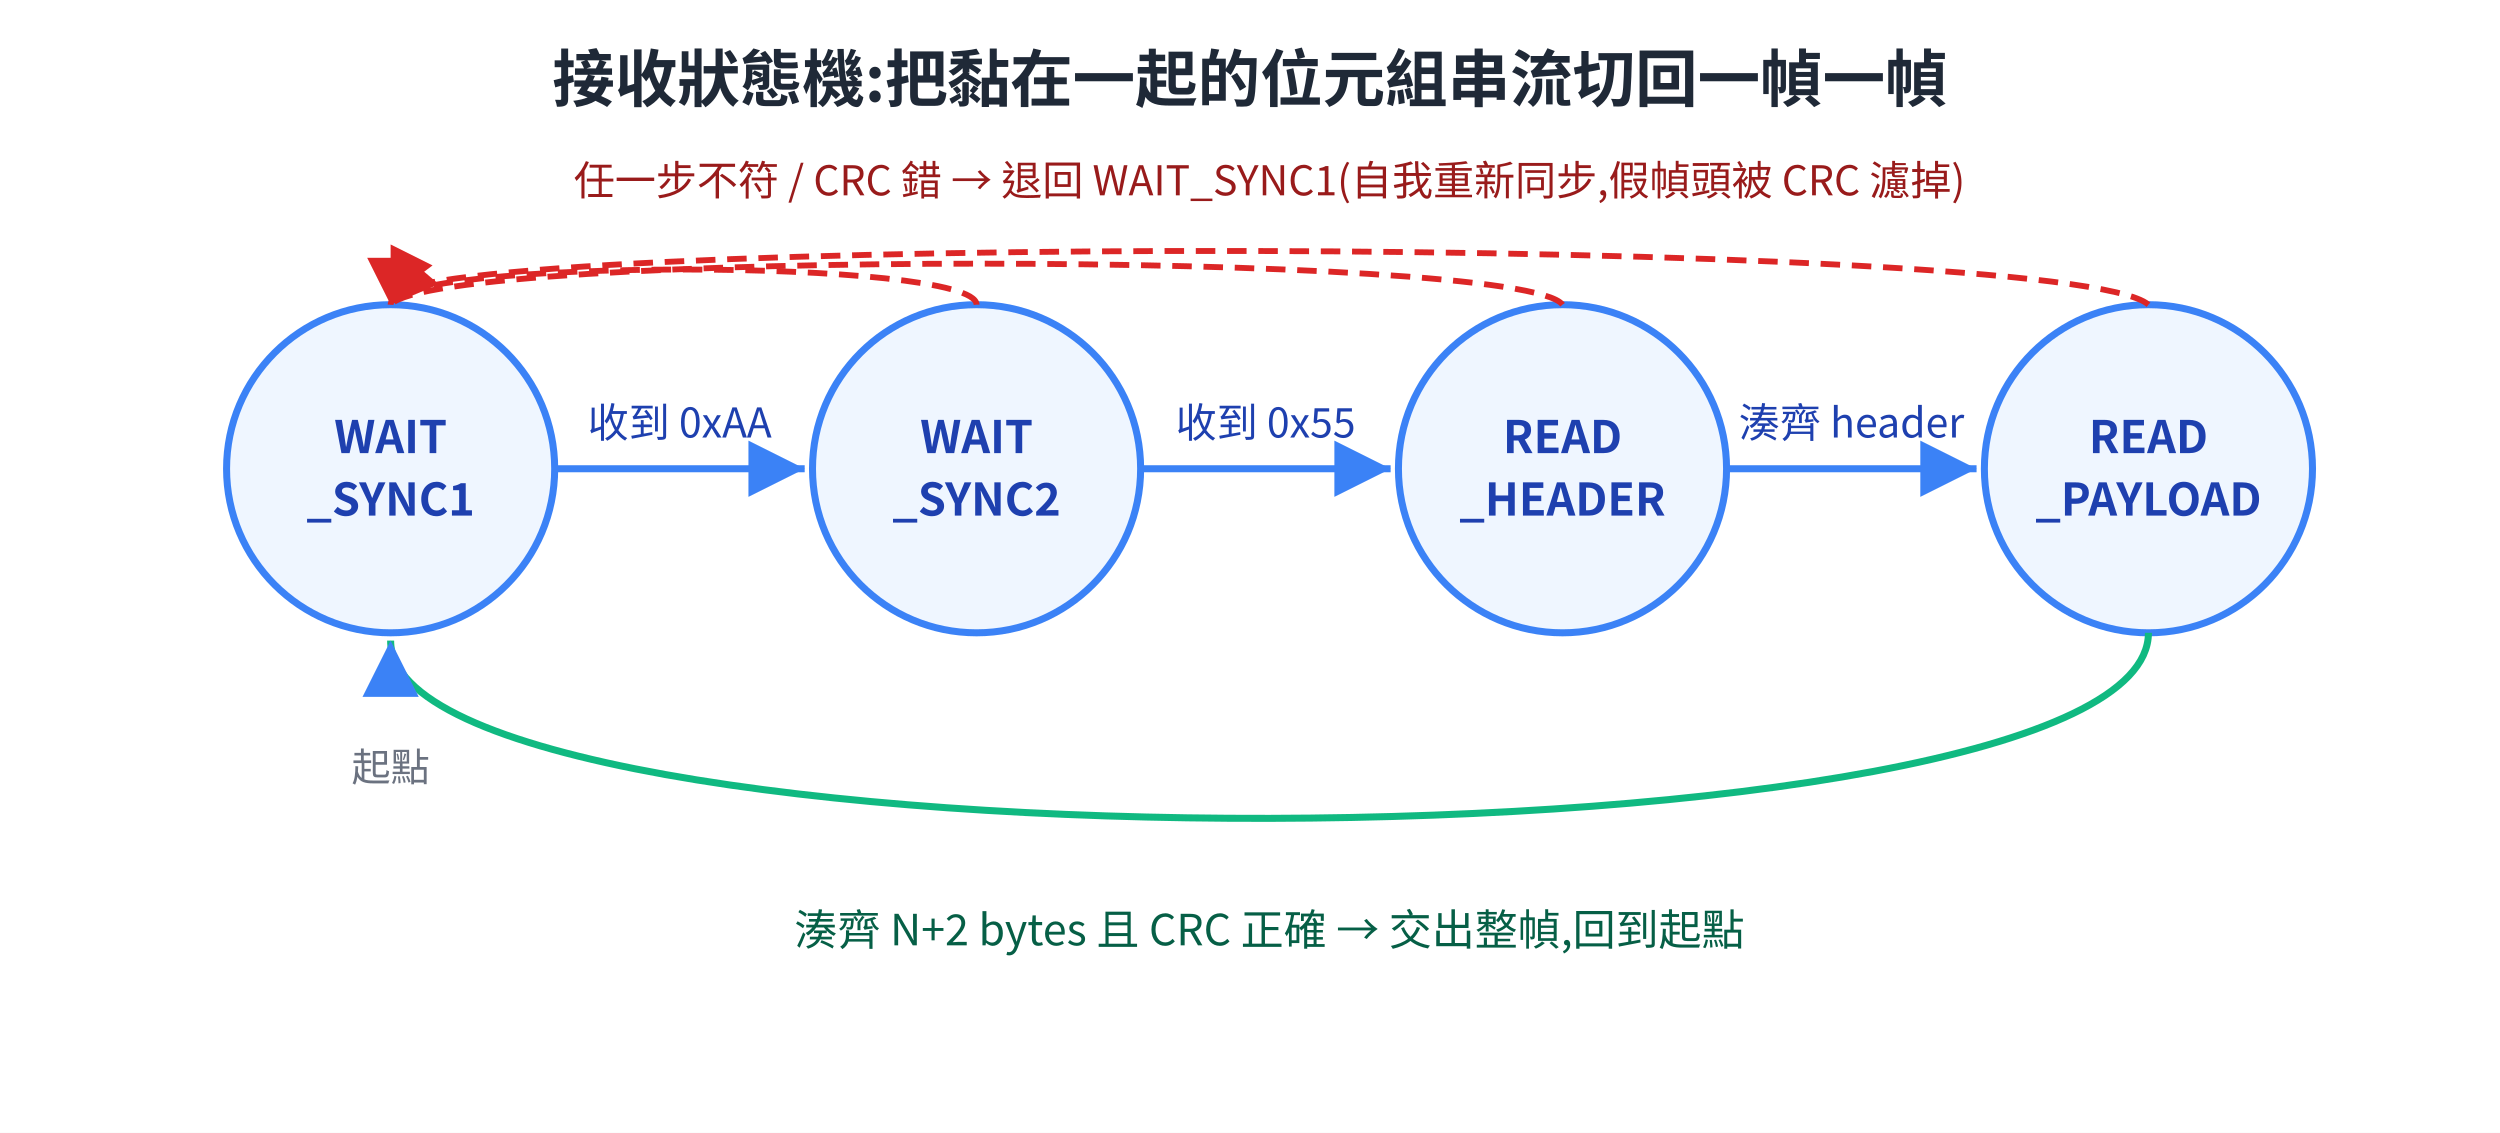
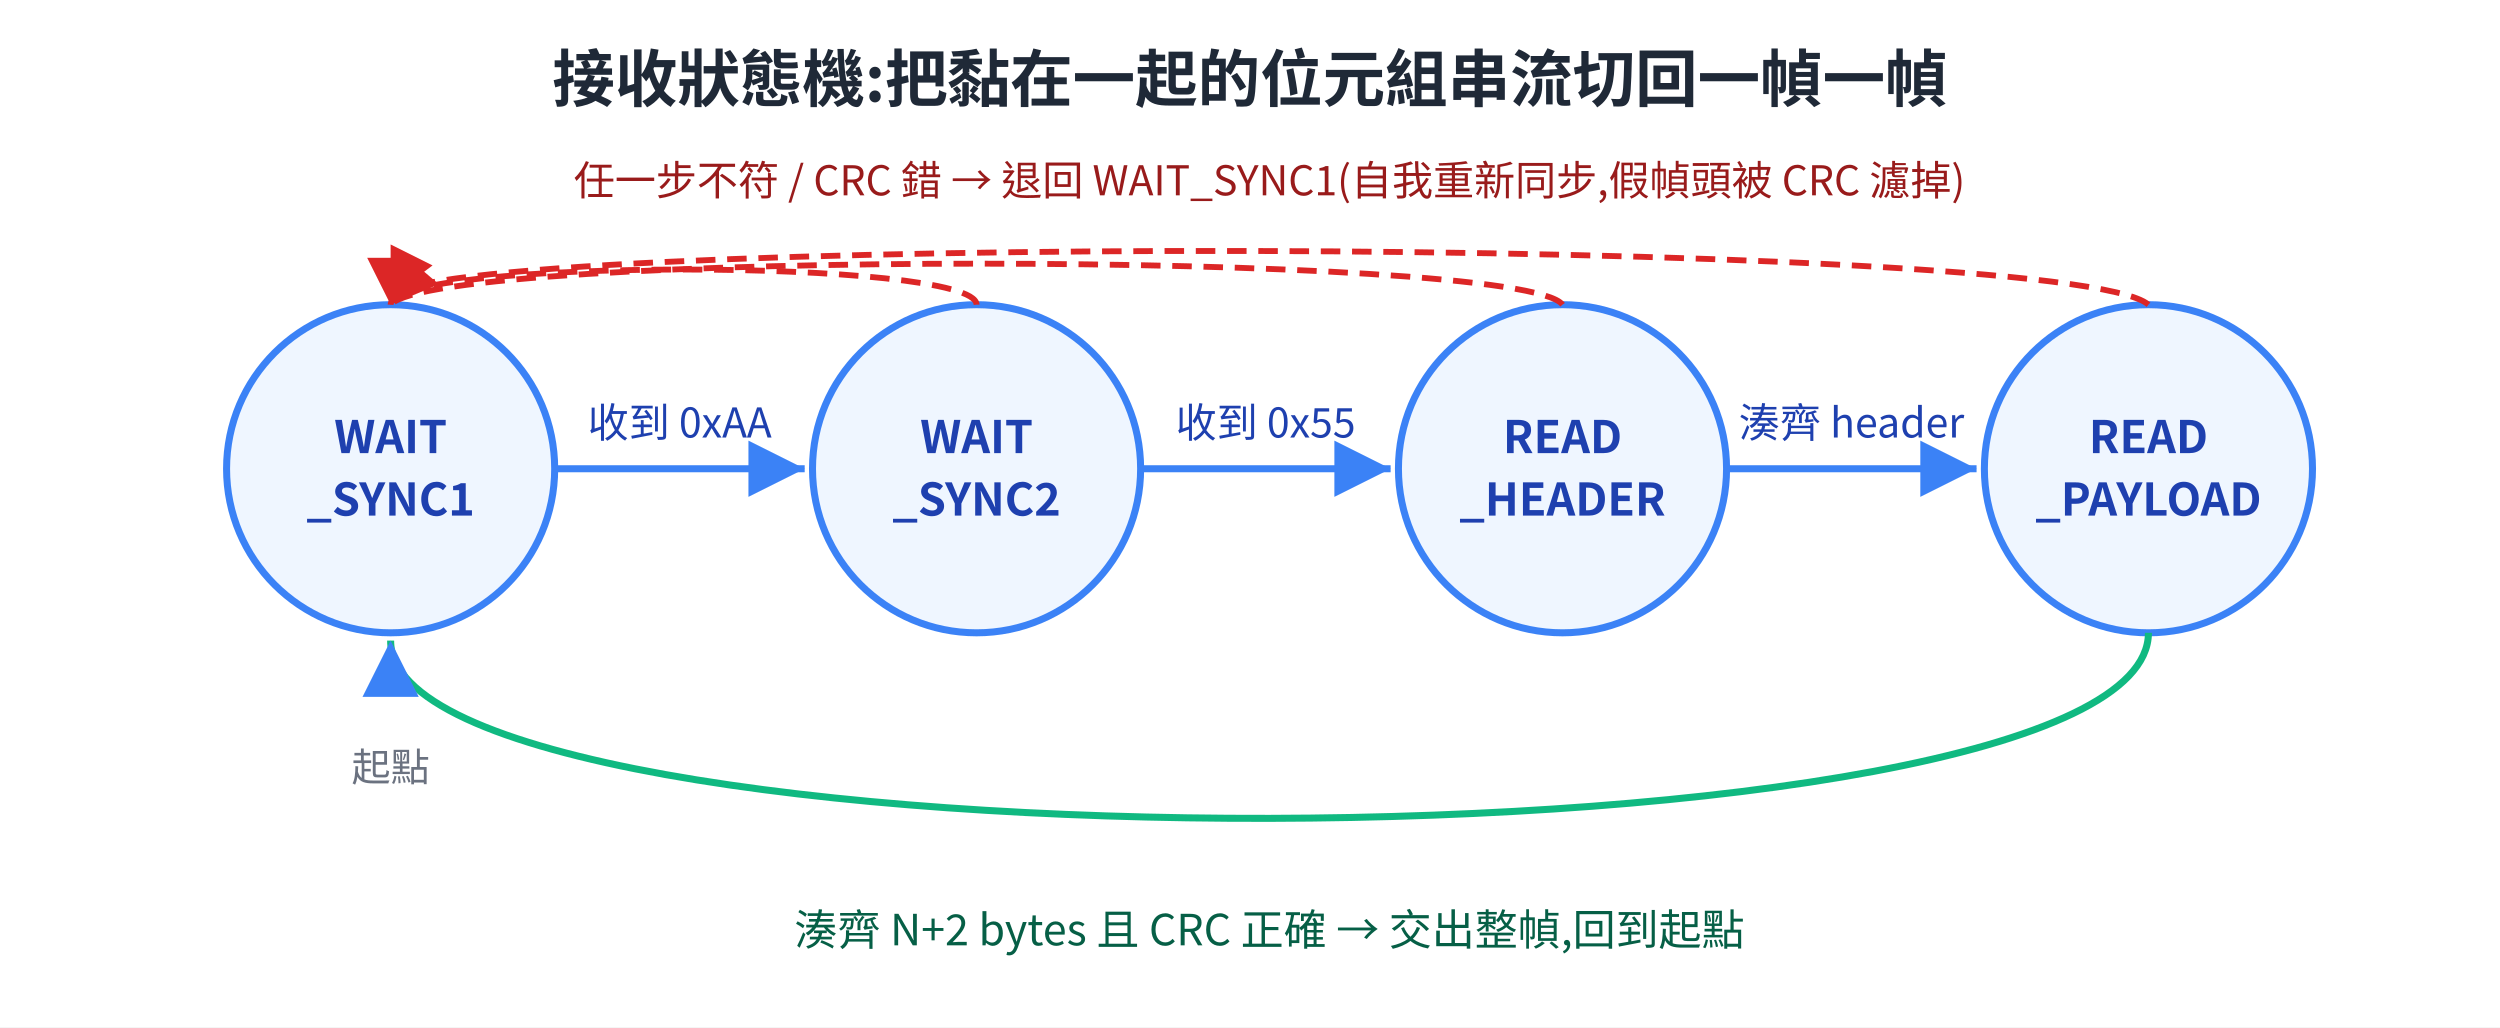
- <svg xmlns="http://www.w3.org/2000/svg" viewBox="0 0 640 290" font-family="'Noto Sans CJK TC','PingFang TC','Microsoft JhengHei',sans-serif">
+ <svg xmlns="http://www.w3.org/2000/svg" viewBox="0 0 640 263" font-family="'Noto Sans CJK TC','PingFang TC','Microsoft JhengHei',sans-serif">
  <defs>
    <marker id="sm" markerWidth="11" markerHeight="11" refX="8" refY="4" orient="auto">
      <path d="M0,0 L8,4 L0,8 Z" fill="#3B82F6" />
    </marker>
    <marker id="smr" markerWidth="11" markerHeight="11" refX="8" refY="4" orient="auto">
      <path d="M0,0 L8,4 L0,8 Z" fill="#DC2626" />
    </marker>
  </defs>
-   <rect width="640" height="290" fill="#ffffff" />
+   <rect width="640" height="263" fill="#ffffff" />
  <text x="320" y="26" text-anchor="middle" font-size="16" font-weight="700" fill="#1F2937">接收狀態機:把黏在一起的位元組串流切回一幀一幀</text>
  <g>
    <circle cx="100" cy="120" r="42" fill="#EFF6FF" stroke="#3B82F6" stroke-width="1.8" />
    <text x="100" y="116" text-anchor="middle" font-size="11.5" font-weight="700" fill="#1E40AF">WAIT</text>
    <text x="100" y="132" text-anchor="middle" font-size="11.5" font-weight="700" fill="#1E40AF">_SYNC1</text>
    <circle cx="250" cy="120" r="42" fill="#EFF6FF" stroke="#3B82F6" stroke-width="1.8" />
    <text x="250" y="116" text-anchor="middle" font-size="11.5" font-weight="700" fill="#1E40AF">WAIT</text>
    <text x="250" y="132" text-anchor="middle" font-size="11.5" font-weight="700" fill="#1E40AF">_SYNC2</text>
    <circle cx="400" cy="120" r="42" fill="#EFF6FF" stroke="#3B82F6" stroke-width="1.8" />
    <text x="400" y="116" text-anchor="middle" font-size="11.5" font-weight="700" fill="#1E40AF">READ</text>
    <text x="400" y="132" text-anchor="middle" font-size="11.5" font-weight="700" fill="#1E40AF">_HEADER</text>
    <circle cx="550" cy="120" r="42" fill="#EFF6FF" stroke="#3B82F6" stroke-width="1.8" />
    <text x="550" y="116" text-anchor="middle" font-size="11.5" font-weight="700" fill="#1E40AF">READ</text>
    <text x="550" y="132" text-anchor="middle" font-size="11.5" font-weight="700" fill="#1E40AF">_PAYLOAD</text>
  </g>
  <g font-size="10.5" fill="#1E40AF">
    <line x1="142" y1="120" x2="206" y2="120" stroke="#3B82F6" stroke-width="1.8" marker-end="url(#sm)" />
    <text x="174" y="112" text-anchor="middle">收到 0xAA</text>
    <line x1="292" y1="120" x2="356" y2="120" stroke="#3B82F6" stroke-width="1.8" marker-end="url(#sm)" />
    <text x="324" y="112" text-anchor="middle">收到 0x55</text>
    <line x1="442" y1="120" x2="506" y2="120" stroke="#3B82F6" stroke-width="1.8" marker-end="url(#sm)" />
    <text x="474" y="112" text-anchor="middle">湊齊 header</text>
  </g>
  <path d="M550,162 C550,225 100,225 100,164" fill="none" stroke="#10B981" stroke-width="1.8" marker-end="url(#sm)" />
  <text x="325" y="242" text-anchor="middle" font-size="11" fill="#065F46">湊齊 N+2 bytes 且 CRC 正確 → 交出整幀,回到起點</text>
  <path d="M250,78 C250,66 100,66 100,78" fill="none" stroke="#DC2626" stroke-width="1.5" stroke-dasharray="5 3" marker-end="url(#smr)" />
  <path d="M400,78 C390,64 112,64 100,78" fill="none" stroke="#DC2626" stroke-width="1.5" stroke-dasharray="5 3" marker-end="url(#smr)" />
  <path d="M550,78 C530,60 108,60 100,76" fill="none" stroke="#DC2626" stroke-width="1.5" stroke-dasharray="5 3" marker-end="url(#smr)" />
  <text x="325" y="50" text-anchor="middle" font-size="10.5" fill="#991B1B">任一步不符 / CRC 錯 → 退回 WAIT_SYNC1(自我重新同步,假幀頭被 CRC 濾掉)</text>
  <text x="100" y="200" text-anchor="middle" font-size="10" fill="#6B7280">起點</text>
</svg>
